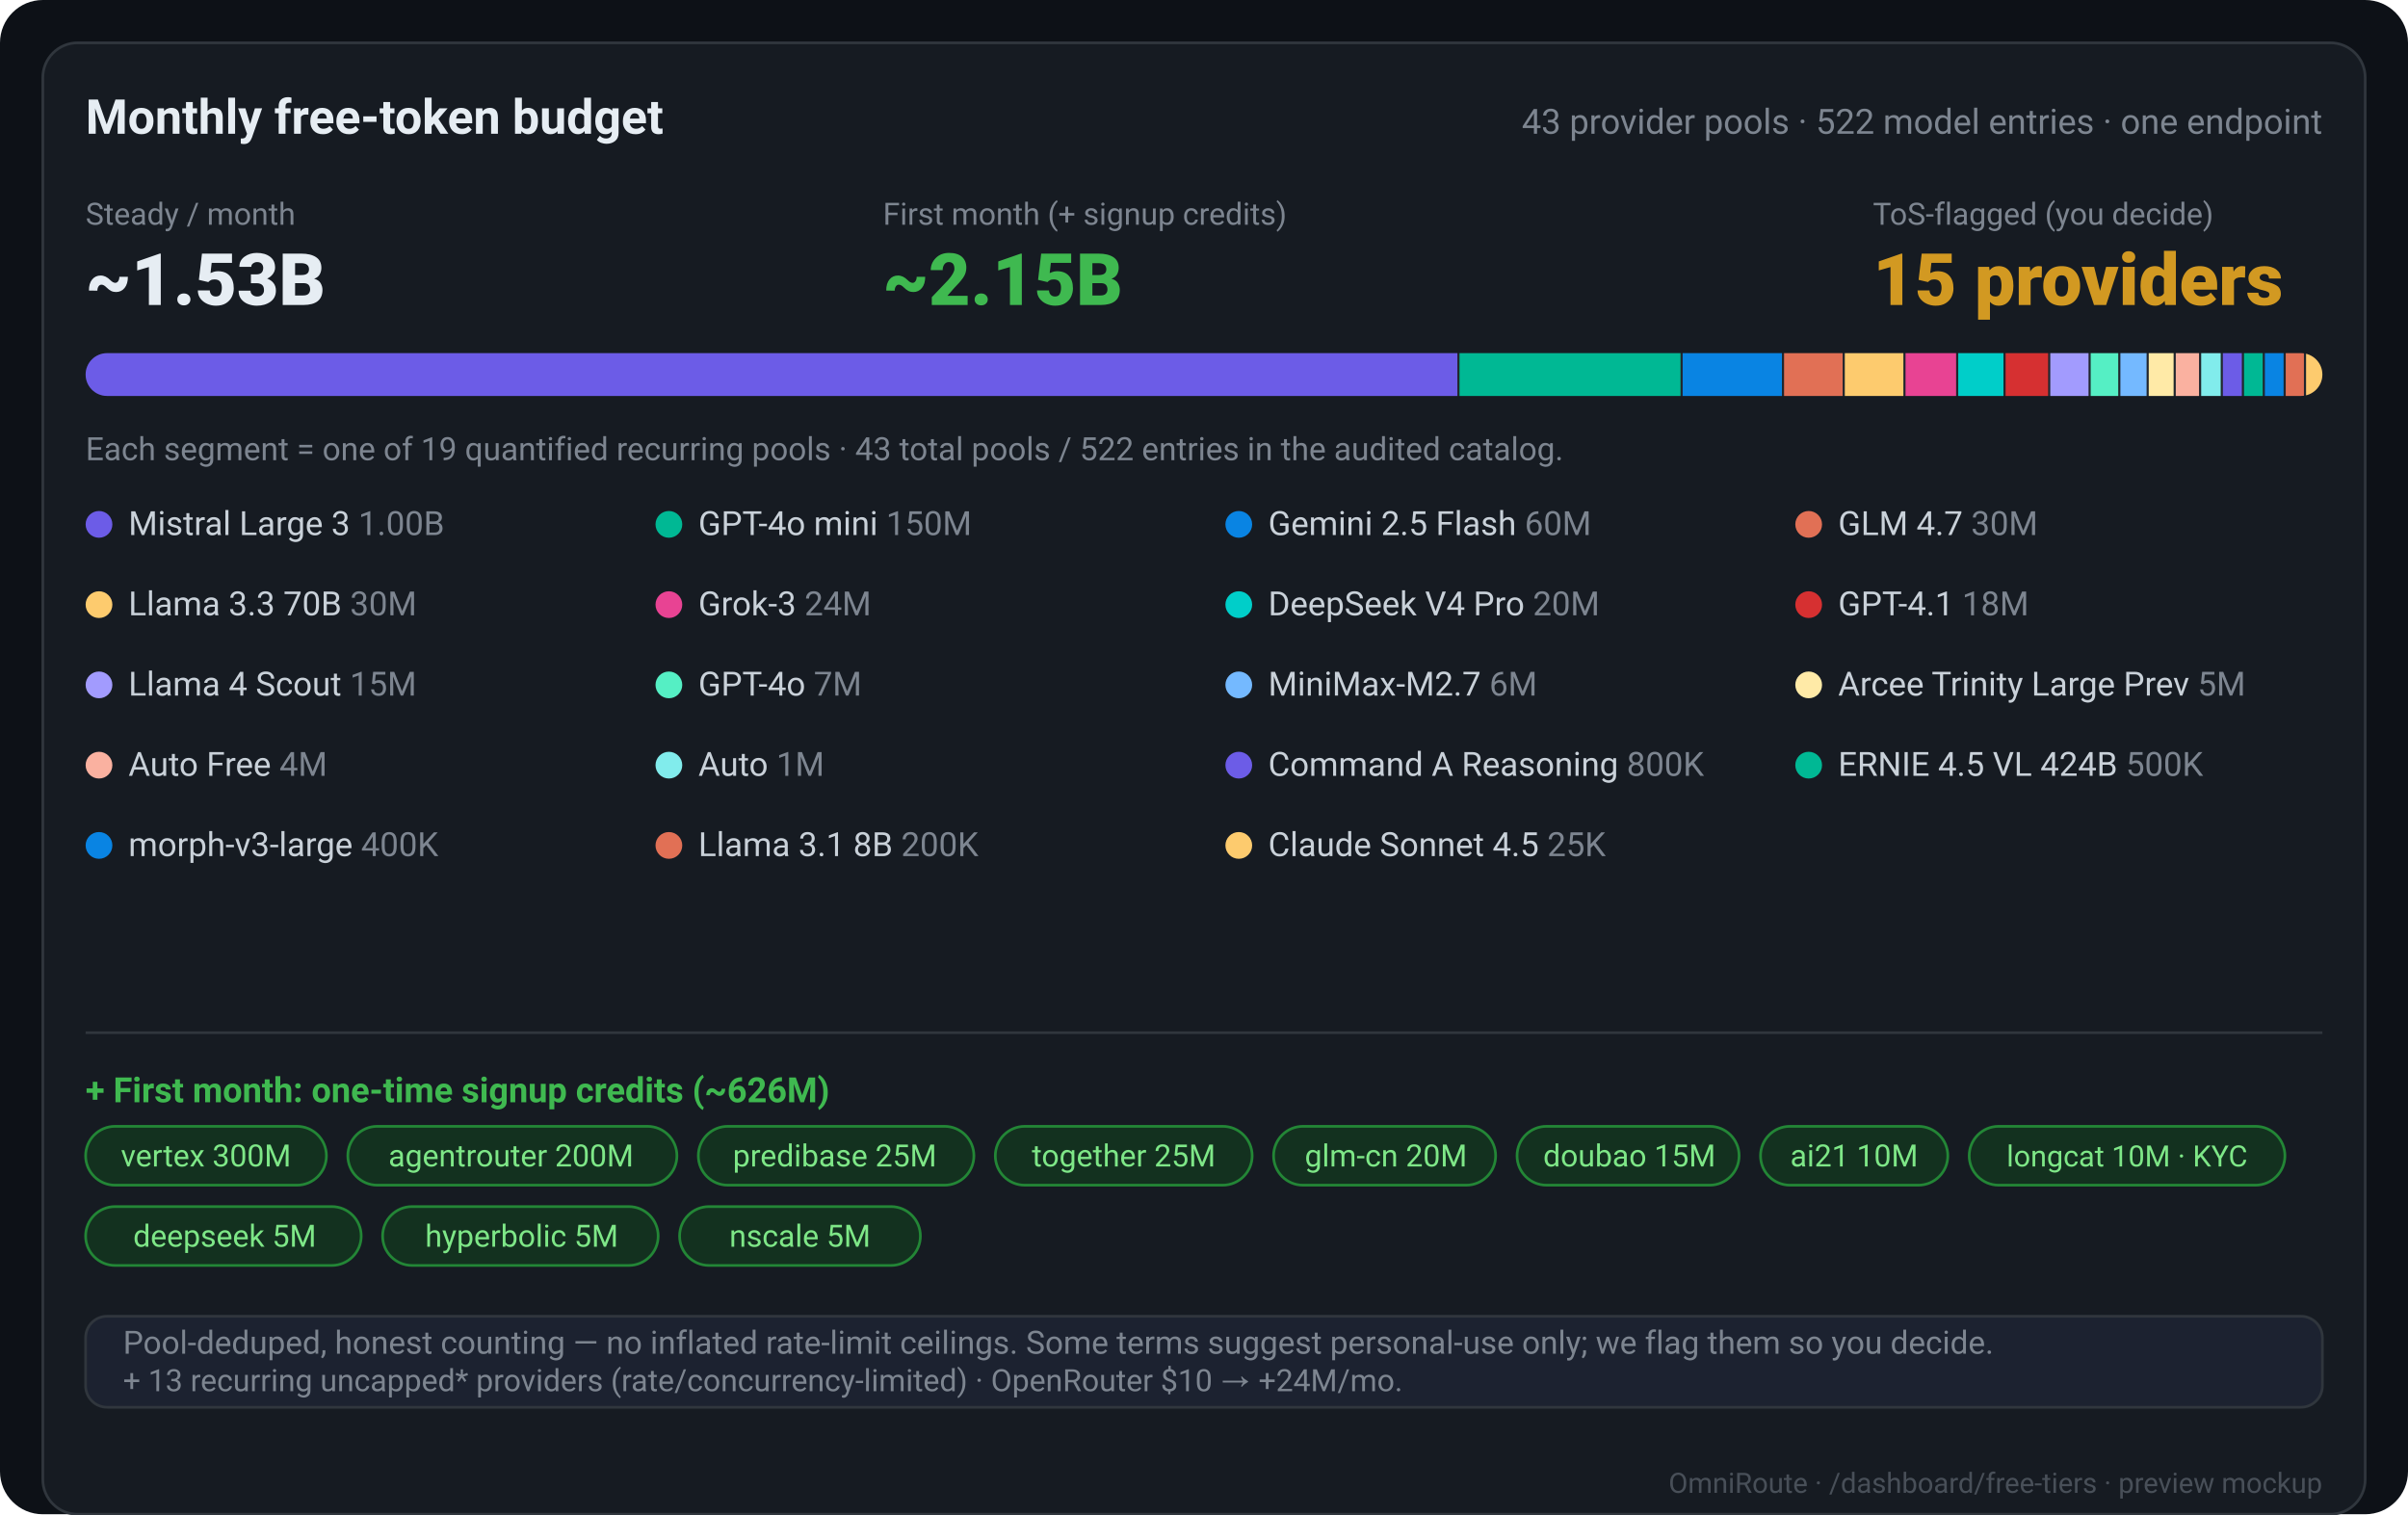
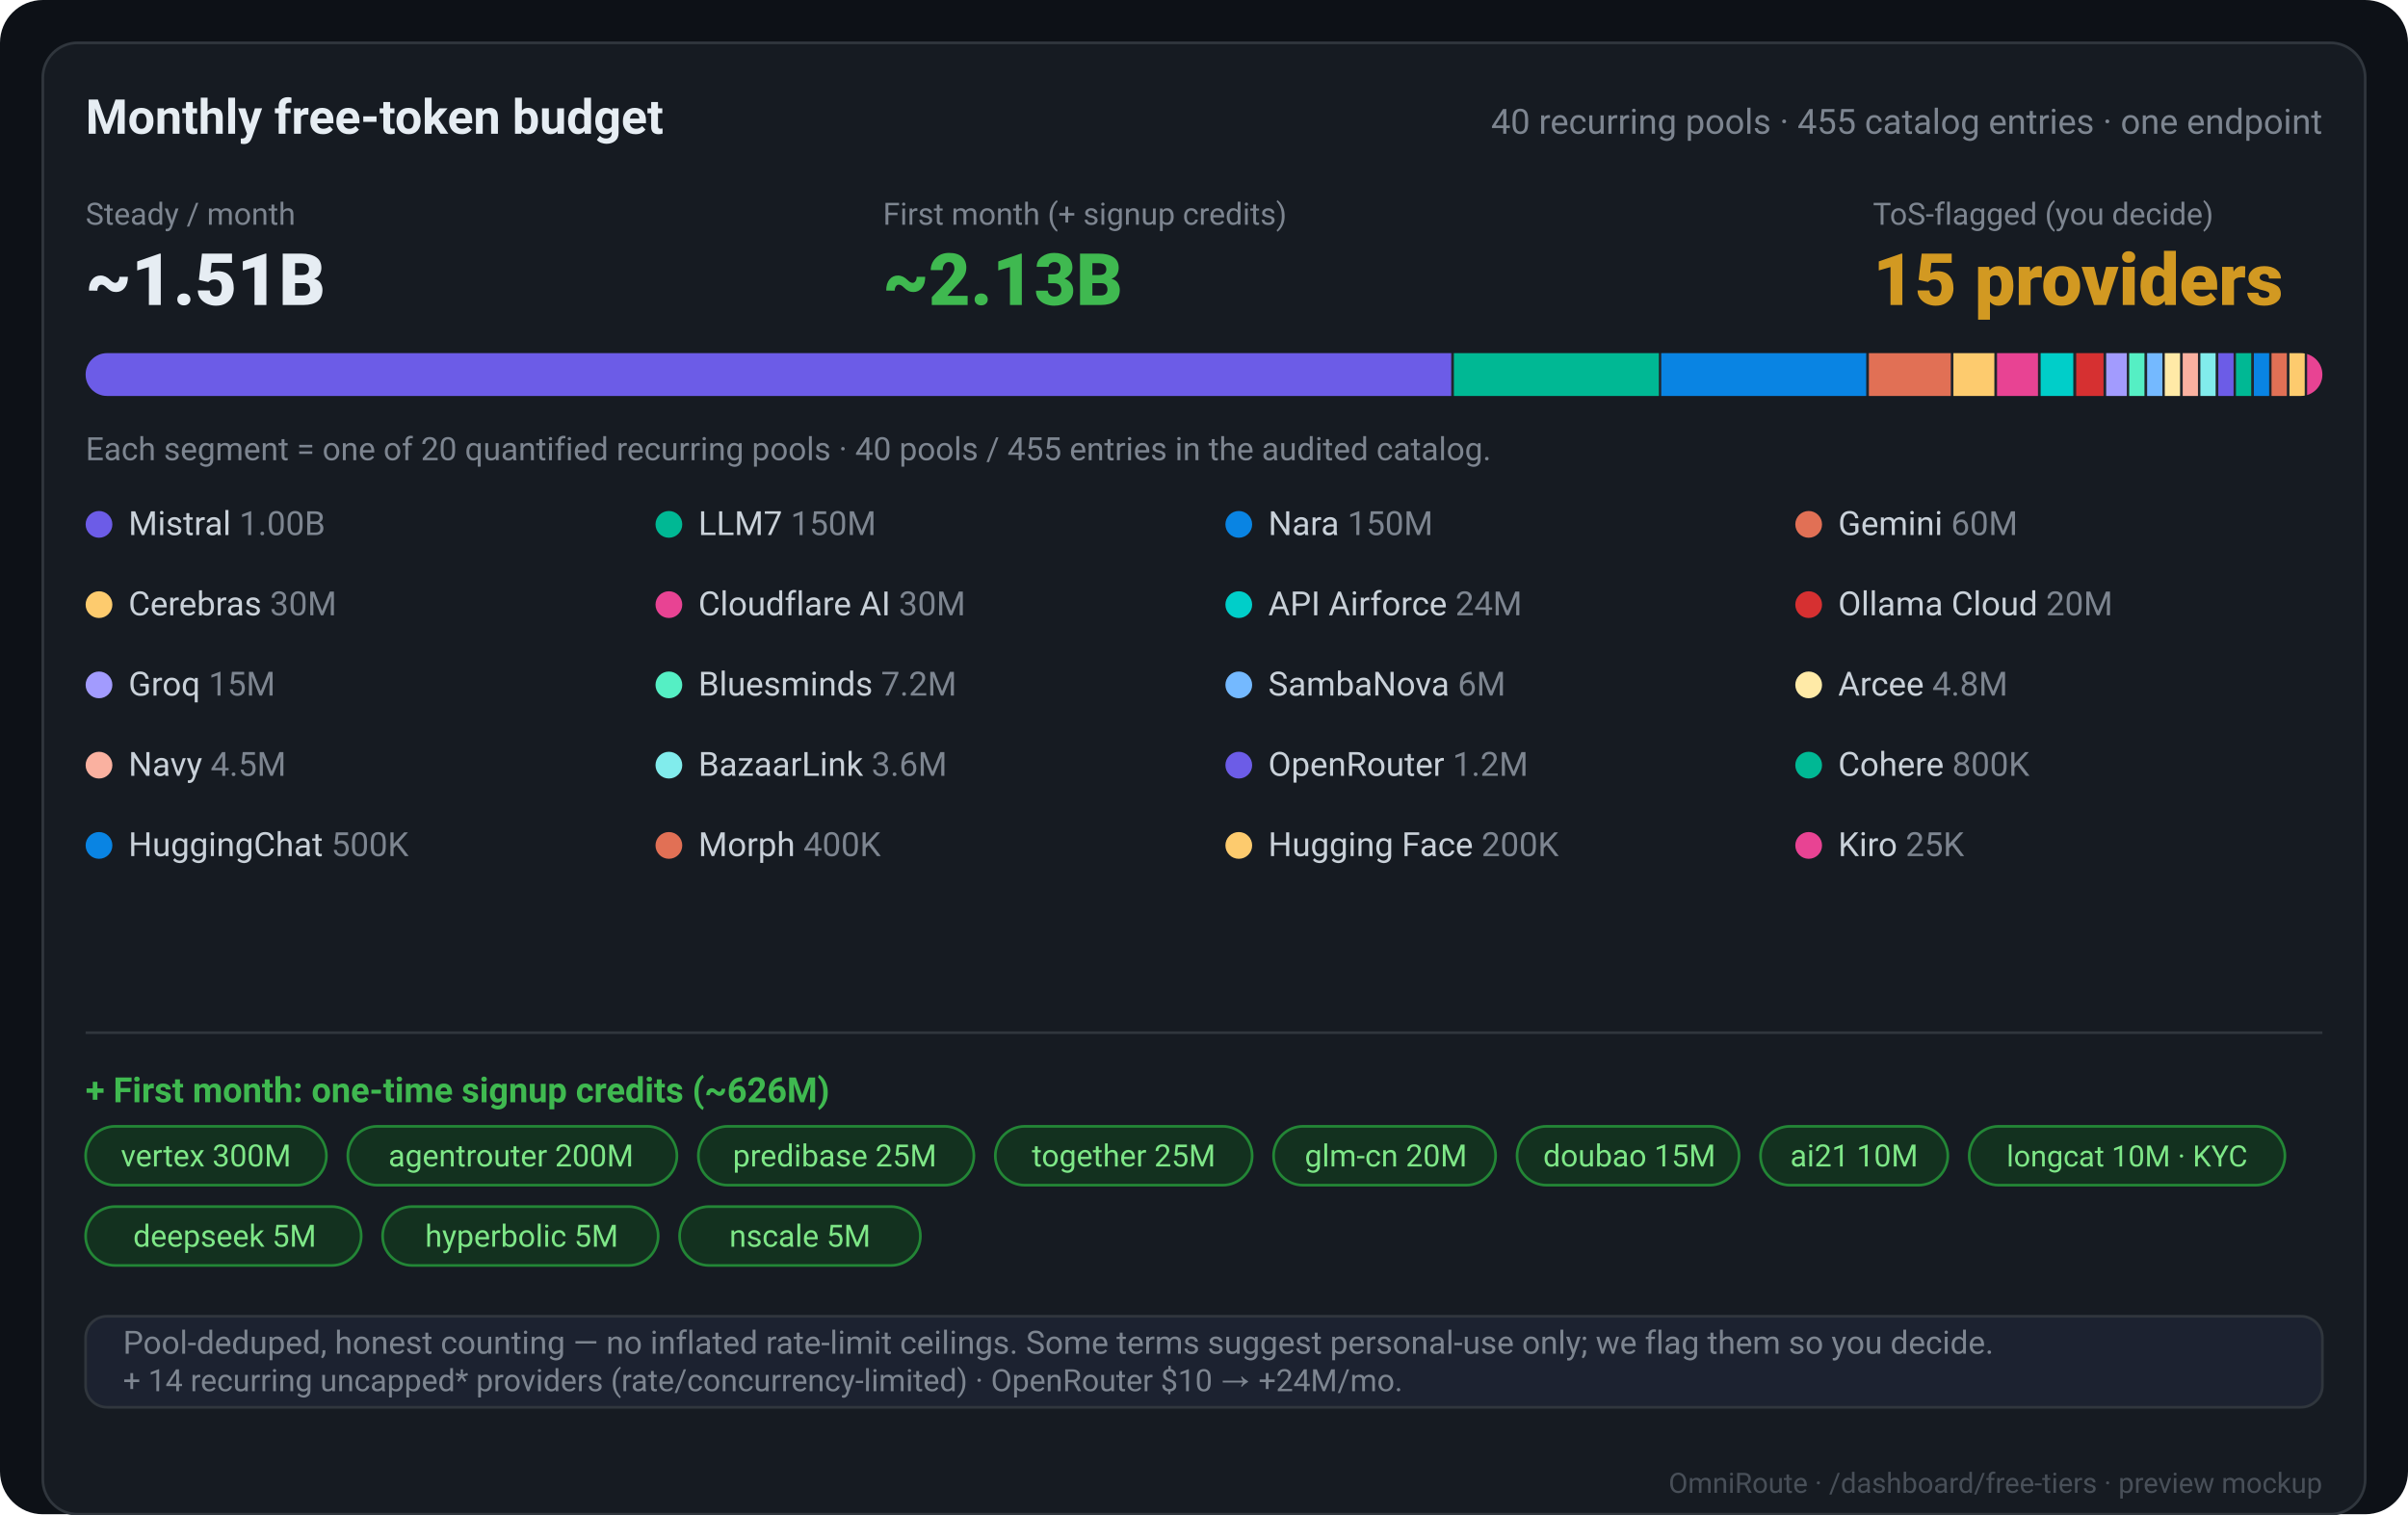
- <svg xmlns="http://www.w3.org/2000/svg" viewBox="0 0 900 566" role="img" aria-label="OmniRoute free-tier dashboard preview: about 1.53 billion documented recurring tokens per month, about 2.15 billion in the first month, 43 provider pools and 522 model budget entries. The chart shows the 19 quantified recurring pools; one-time signup credits total about 626 million and include a 10 million LongCat grant that requires KYC. Uncapped providers remain subject to rate, concurrency, account, regional, and policy limits." font-family="-apple-system,Segoe UI,Roboto,Helvetica,Arial,sans-serif">
+ <svg xmlns="http://www.w3.org/2000/svg" viewBox="0 0 900 566" role="img" aria-label="OmniRoute free-tier dashboard preview: about 1.51 billion documented recurring tokens per month and about 2.13 billion in the first month. The audited catalog has 40 recurring pool keys and 455 entries, 448 active and 7 discontinued; the chart represents the 20 pools with a published positive monthly token budget. One-time signup credits total about 626 million and include a 10 million LongCat grant that requires KYC. Uncapped providers remain subject to rate, concurrency, account, regional, and policy limits." font-family="-apple-system,Segoe UI,Roboto,Helvetica,Arial,sans-serif">
  <rect width="900" height="566" rx="16" fill="#0d1117" />
  <rect x="16" y="16" width="868" height="550" rx="13" fill="#161b22" stroke="#30363d" />
  <text x="868" y="558" fill="#484f58" font-size="10.5" text-anchor="end">OmniRoute · /dashboard/free-tiers · preview mockup</text>
  <text x="32" y="50" fill="#e6edf3" font-size="18" font-weight="700">Monthly free-token budget</text>
-   <text x="868" y="50" fill="#7d8590" font-size="13" text-anchor="end">43 provider pools · 522 model entries · one endpoint</text>
+   <text x="868" y="50" fill="#7d8590" font-size="13" text-anchor="end">40 recurring pools · 455 catalog entries · one endpoint</text>
  <text x="32" y="84" fill="#7d8590" font-size="11.5">Steady / month</text>
-   <text x="32" y="114" fill="#e6edf3" font-size="27" font-weight="800">~1.53B</text>
+   <text x="32" y="114" fill="#e6edf3" font-size="27" font-weight="800">~1.51B</text>
  <text x="330" y="84" fill="#7d8590" font-size="11.5">First month (+ signup credits)</text>
-   <text x="330" y="114" fill="#3fb950" font-size="27" font-weight="800">~2.15B</text>
+   <text x="330" y="114" fill="#3fb950" font-size="27" font-weight="800">~2.13B</text>
  <text x="700" y="84" fill="#7d8590" font-size="11.5">ToS-flagged (you decide)</text>
  <text x="700" y="114" fill="#d29922" font-size="27" font-weight="800">15 providers</text>
  <clipPath id="bar">
    <rect x="32" y="132" width="836" height="16" rx="8" />
  </clipPath>
  <g clip-path="url(#bar)">
    <rect x="32" y="132" width="836" height="16" fill="#21262d" />
-     <rect x="32.0" y="132" width="512.7" height="16" fill="#6c5ce7" />
-     <rect x="545.5" y="132" width="82.6" height="16" fill="#00b894" />
-     <rect x="628.9" y="132" width="37.1" height="16" fill="#0984e3" />
-     <rect x="666.8" y="132" width="21.9" height="16" fill="#e17055" />
-     <rect x="689.5" y="132" width="21.9" height="16" fill="#fdcb6e" />
-     <rect x="712.2" y="132" width="18.9" height="16" fill="#e84393" />
-     <rect x="731.9" y="132" width="16.9" height="16" fill="#00cec9" />
-     <rect x="749.6" y="132" width="15.9" height="16" fill="#d63031" />
-     <rect x="766.3" y="132" width="14.3" height="16" fill="#a29bfe" />
-     <rect x="781.4" y="132" width="10.3" height="16" fill="#55efc4" />
-     <rect x="792.5" y="132" width="9.8" height="16" fill="#74b9ff" />
-     <rect x="803.1" y="132" width="9.3" height="16" fill="#ffeaa7" />
-     <rect x="813.2" y="132" width="8.7" height="16" fill="#fab1a0" />
-     <rect x="822.7" y="132" width="7.3" height="16" fill="#81ecec" />
-     <rect x="830.8" y="132" width="7.1" height="16" fill="#6c5ce7" />
-     <rect x="838.7" y="132" width="7.0" height="16" fill="#00b894" />
-     <rect x="846.5" y="132" width="7.0" height="16" fill="#0984e3" />
-     <rect x="854.3" y="132" width="6.8" height="16" fill="#e17055" />
-     <rect x="861.9" y="132" width="6.1" height="16" fill="#fdcb6e" />
+     <rect x="32.0" y="132" width="510.4" height="16" fill="#6c5ce7" />
+     <rect x="543.4" y="132" width="76.6" height="16" fill="#00b894" />
+     <rect x="620.9" y="132" width="76.6" height="16" fill="#0984e3" />
+     <rect x="698.5" y="132" width="30.6" height="16" fill="#e17055" />
+     <rect x="730.1" y="132" width="15.3" height="16" fill="#fdcb6e" />
+     <rect x="746.4" y="132" width="15.3" height="16" fill="#e84393" />
+     <rect x="762.7" y="132" width="12.2" height="16" fill="#00cec9" />
+     <rect x="776.0" y="132" width="10.2" height="16" fill="#d63031" />
+     <rect x="787.2" y="132" width="7.7" height="16" fill="#a29bfe" />
+     <rect x="795.8" y="132" width="5.7" height="16" fill="#55efc4" />
+     <rect x="802.5" y="132" width="5.7" height="16" fill="#74b9ff" />
+     <rect x="809.1" y="132" width="5.7" height="16" fill="#ffeaa7" />
+     <rect x="815.8" y="132" width="5.7" height="16" fill="#fab1a0" />
+     <rect x="822.4" y="132" width="5.7" height="16" fill="#81ecec" />
+     <rect x="829.1" y="132" width="5.7" height="16" fill="#6c5ce7" />
+     <rect x="835.7" y="132" width="5.7" height="16" fill="#00b894" />
+     <rect x="842.4" y="132" width="5.7" height="16" fill="#0984e3" />
+     <rect x="849.0" y="132" width="5.7" height="16" fill="#e17055" />
+     <rect x="855.7" y="132" width="5.7" height="16" fill="#fdcb6e" />
+     <rect x="862.3" y="132" width="5.7" height="16" fill="#e84393" />
  </g>
-   <text x="32" y="172" fill="#7d8590" font-size="12">Each segment = one of 19 quantified recurring pools · 43 total pools / 522 entries in the audited catalog.</text>
+   <text x="32" y="172" fill="#7d8590" font-size="12">Each segment = one of 20 quantified recurring pools · 40 pools / 455 entries in the audited catalog.</text>
  <circle cx="37" cy="196" r="5" fill="#6c5ce7" />
-   <text x="48" y="200" fill="#c9d1d9" font-size="12.5">Mistral Large 3 <tspan fill="#7d8590">1.00B</tspan>
+   <text x="48" y="200" fill="#c9d1d9" font-size="12.5">Mistral <tspan fill="#7d8590">1.00B</tspan>
  </text>
  <circle cx="250" cy="196" r="5" fill="#00b894" />
-   <text x="261" y="200" fill="#c9d1d9" font-size="12.5">GPT-4o mini <tspan fill="#7d8590">150M</tspan>
+   <text x="261" y="200" fill="#c9d1d9" font-size="12.5">LLM7 <tspan fill="#7d8590">150M</tspan>
  </text>
  <circle cx="463" cy="196" r="5" fill="#0984e3" />
-   <text x="474" y="200" fill="#c9d1d9" font-size="12.5">Gemini 2.5 Flash <tspan fill="#7d8590">60M</tspan>
+   <text x="474" y="200" fill="#c9d1d9" font-size="12.5">Nara <tspan fill="#7d8590">150M</tspan>
  </text>
  <circle cx="676" cy="196" r="5" fill="#e17055" />
-   <text x="687" y="200" fill="#c9d1d9" font-size="12.5">GLM 4.7 <tspan fill="#7d8590">30M</tspan>
+   <text x="687" y="200" fill="#c9d1d9" font-size="12.5">Gemini <tspan fill="#7d8590">60M</tspan>
  </text>
  <circle cx="37" cy="226" r="5" fill="#fdcb6e" />
-   <text x="48" y="230" fill="#c9d1d9" font-size="12.5">Llama 3.3 70B <tspan fill="#7d8590">30M</tspan>
+   <text x="48" y="230" fill="#c9d1d9" font-size="12.5">Cerebras <tspan fill="#7d8590">30M</tspan>
  </text>
  <circle cx="250" cy="226" r="5" fill="#e84393" />
-   <text x="261" y="230" fill="#c9d1d9" font-size="12.5">Grok-3 <tspan fill="#7d8590">24M</tspan>
+   <text x="261" y="230" fill="#c9d1d9" font-size="12.5">Cloudflare AI <tspan fill="#7d8590">30M</tspan>
  </text>
  <circle cx="463" cy="226" r="5" fill="#00cec9" />
-   <text x="474" y="230" fill="#c9d1d9" font-size="12.5">DeepSeek V4 Pro <tspan fill="#7d8590">20M</tspan>
+   <text x="474" y="230" fill="#c9d1d9" font-size="12.5">API Airforce <tspan fill="#7d8590">24M</tspan>
  </text>
  <circle cx="676" cy="226" r="5" fill="#d63031" />
-   <text x="687" y="230" fill="#c9d1d9" font-size="12.5">GPT-4.1 <tspan fill="#7d8590">18M</tspan>
+   <text x="687" y="230" fill="#c9d1d9" font-size="12.5">Ollama Cloud <tspan fill="#7d8590">20M</tspan>
  </text>
  <circle cx="37" cy="256" r="5" fill="#a29bfe" />
-   <text x="48" y="260" fill="#c9d1d9" font-size="12.5">Llama 4 Scout <tspan fill="#7d8590">15M</tspan>
+   <text x="48" y="260" fill="#c9d1d9" font-size="12.5">Groq <tspan fill="#7d8590">15M</tspan>
  </text>
  <circle cx="250" cy="256" r="5" fill="#55efc4" />
-   <text x="261" y="260" fill="#c9d1d9" font-size="12.5">GPT-4o <tspan fill="#7d8590">7M</tspan>
+   <text x="261" y="260" fill="#c9d1d9" font-size="12.5">Bluesminds <tspan fill="#7d8590">7.2M</tspan>
  </text>
  <circle cx="463" cy="256" r="5" fill="#74b9ff" />
-   <text x="474" y="260" fill="#c9d1d9" font-size="12.5">MiniMax-M2.7 <tspan fill="#7d8590">6M</tspan>
+   <text x="474" y="260" fill="#c9d1d9" font-size="12.5">SambaNova <tspan fill="#7d8590">6M</tspan>
  </text>
  <circle cx="676" cy="256" r="5" fill="#ffeaa7" />
-   <text x="687" y="260" fill="#c9d1d9" font-size="12.5">Arcee Trinity Large Prev <tspan fill="#7d8590">5M</tspan>
+   <text x="687" y="260" fill="#c9d1d9" font-size="12.5">Arcee <tspan fill="#7d8590">4.8M</tspan>
  </text>
  <circle cx="37" cy="286" r="5" fill="#fab1a0" />
-   <text x="48" y="290" fill="#c9d1d9" font-size="12.5">Auto Free <tspan fill="#7d8590">4M</tspan>
+   <text x="48" y="290" fill="#c9d1d9" font-size="12.5">Navy <tspan fill="#7d8590">4.5M</tspan>
  </text>
  <circle cx="250" cy="286" r="5" fill="#81ecec" />
-   <text x="261" y="290" fill="#c9d1d9" font-size="12.5">Auto <tspan fill="#7d8590">1M</tspan>
+   <text x="261" y="290" fill="#c9d1d9" font-size="12.5">BazaarLink <tspan fill="#7d8590">3.6M</tspan>
  </text>
  <circle cx="463" cy="286" r="5" fill="#6c5ce7" />
-   <text x="474" y="290" fill="#c9d1d9" font-size="12.5">Command A Reasoning <tspan fill="#7d8590">800K</tspan>
+   <text x="474" y="290" fill="#c9d1d9" font-size="12.5">OpenRouter <tspan fill="#7d8590">1.2M</tspan>
  </text>
  <circle cx="676" cy="286" r="5" fill="#00b894" />
-   <text x="687" y="290" fill="#c9d1d9" font-size="12.5">ERNIE 4.5 VL 424B <tspan fill="#7d8590">500K</tspan>
+   <text x="687" y="290" fill="#c9d1d9" font-size="12.5">Cohere <tspan fill="#7d8590">800K</tspan>
  </text>
  <circle cx="37" cy="316" r="5" fill="#0984e3" />
-   <text x="48" y="320" fill="#c9d1d9" font-size="12.5">morph-v3-large <tspan fill="#7d8590">400K</tspan>
+   <text x="48" y="320" fill="#c9d1d9" font-size="12.5">HuggingChat <tspan fill="#7d8590">500K</tspan>
  </text>
  <circle cx="250" cy="316" r="5" fill="#e17055" />
-   <text x="261" y="320" fill="#c9d1d9" font-size="12.5">Llama 3.1 8B <tspan fill="#7d8590">200K</tspan>
+   <text x="261" y="320" fill="#c9d1d9" font-size="12.5">Morph <tspan fill="#7d8590">400K</tspan>
  </text>
  <circle cx="463" cy="316" r="5" fill="#fdcb6e" />
-   <text x="474" y="320" fill="#c9d1d9" font-size="12.5">Claude Sonnet 4.5 <tspan fill="#7d8590">25K</tspan>
+   <text x="474" y="320" fill="#c9d1d9" font-size="12.5">Hugging Face <tspan fill="#7d8590">200K</tspan>
+   </text>
+   <circle cx="676" cy="316" r="5" fill="#e84393" />
+   <text x="687" y="320" fill="#c9d1d9" font-size="12.5">Kiro <tspan fill="#7d8590">25K</tspan>
  </text>
  <line x1="32" y1="386" x2="868" y2="386" stroke="#30363d" />
  <text x="32" y="412" fill="#3fb950" font-size="13" font-weight="700">+ First month: one-time signup credits (~626M)</text>
  <rect x="32" y="421" width="90" height="22" rx="11" fill="#13311f" stroke="#238636" />
  <text x="77" y="436" fill="#7ee787" font-size="11.5" text-anchor="middle">vertex 300M</text>
  <rect x="130" y="421" width="123" height="22" rx="11" fill="#13311f" stroke="#238636" />
  <text x="191" y="436" fill="#7ee787" font-size="11.5" text-anchor="middle">agentrouter 200M</text>
  <rect x="261" y="421" width="103" height="22" rx="11" fill="#13311f" stroke="#238636" />
  <text x="312" y="436" fill="#7ee787" font-size="11.5" text-anchor="middle">predibase 25M</text>
  <rect x="372" y="421" width="96" height="22" rx="11" fill="#13311f" stroke="#238636" />
  <text x="420" y="436" fill="#7ee787" font-size="11.5" text-anchor="middle">together 25M</text>
  <rect x="476" y="421" width="83" height="22" rx="11" fill="#13311f" stroke="#238636" />
  <text x="518" y="436" fill="#7ee787" font-size="11.5" text-anchor="middle">glm-cn 20M</text>
  <rect x="567" y="421" width="83" height="22" rx="11" fill="#13311f" stroke="#238636" />
  <text x="609" y="436" fill="#7ee787" font-size="11.5" text-anchor="middle">doubao 15M</text>
  <rect x="658" y="421" width="70" height="22" rx="11" fill="#13311f" stroke="#238636" />
  <text x="693" y="436" fill="#7ee787" font-size="11.5" text-anchor="middle">ai21 10M</text>
  <rect x="736" y="421" width="118" height="22" rx="11" fill="#13311f" stroke="#238636" />
  <text x="795" y="436" fill="#7ee787" font-size="11" text-anchor="middle">longcat 10M · KYC</text>
  <rect x="32" y="451" width="103" height="22" rx="11" fill="#13311f" stroke="#238636" />
  <text x="84" y="466" fill="#7ee787" font-size="11.5" text-anchor="middle">deepseek 5M</text>
  <rect x="143" y="451" width="103" height="22" rx="11" fill="#13311f" stroke="#238636" />
  <text x="195" y="466" fill="#7ee787" font-size="11.5" text-anchor="middle">hyperbolic 5M</text>
  <rect x="254" y="451" width="90" height="22" rx="11" fill="#13311f" stroke="#238636" />
  <text x="299" y="466" fill="#7ee787" font-size="11.5" text-anchor="middle">nscale 5M</text>
  <rect x="32" y="492" width="836" height="34" rx="8" fill="#1c2230" stroke="#30363d" />
  <text x="46" y="506" fill="#7d8590" font-size="12">Pool-deduped, honest counting — no inflated rate-limit ceilings. Some terms suggest personal-use only; we flag them so you decide.</text>
-   <text x="46" y="520" fill="#7d8590" font-size="11.5">+ 13 recurring uncapped* providers (rate/concurrency-limited) · OpenRouter $10 → +24M/mo.</text>
+   <text x="46" y="520" fill="#7d8590" font-size="11.5">+ 14 recurring uncapped* providers (rate/concurrency-limited) · OpenRouter $10 → +24M/mo.</text>
</svg>
